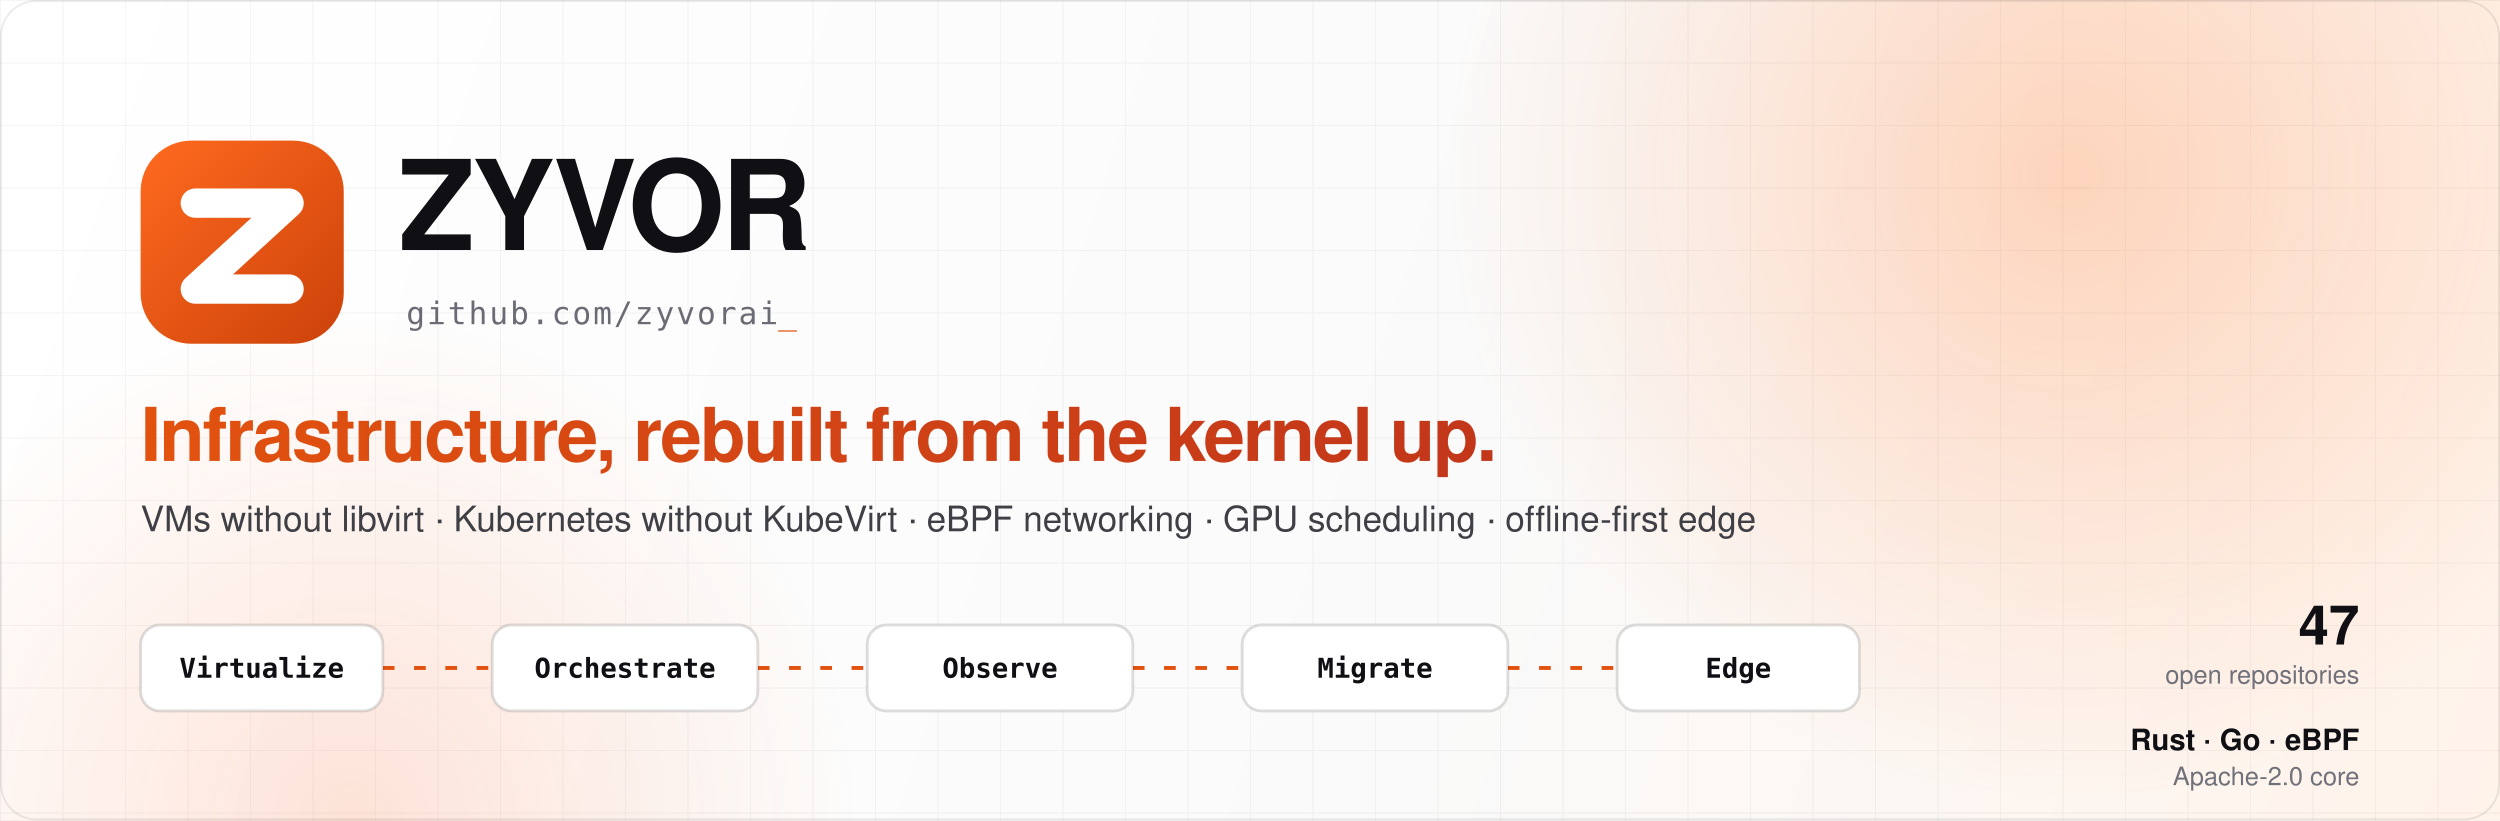
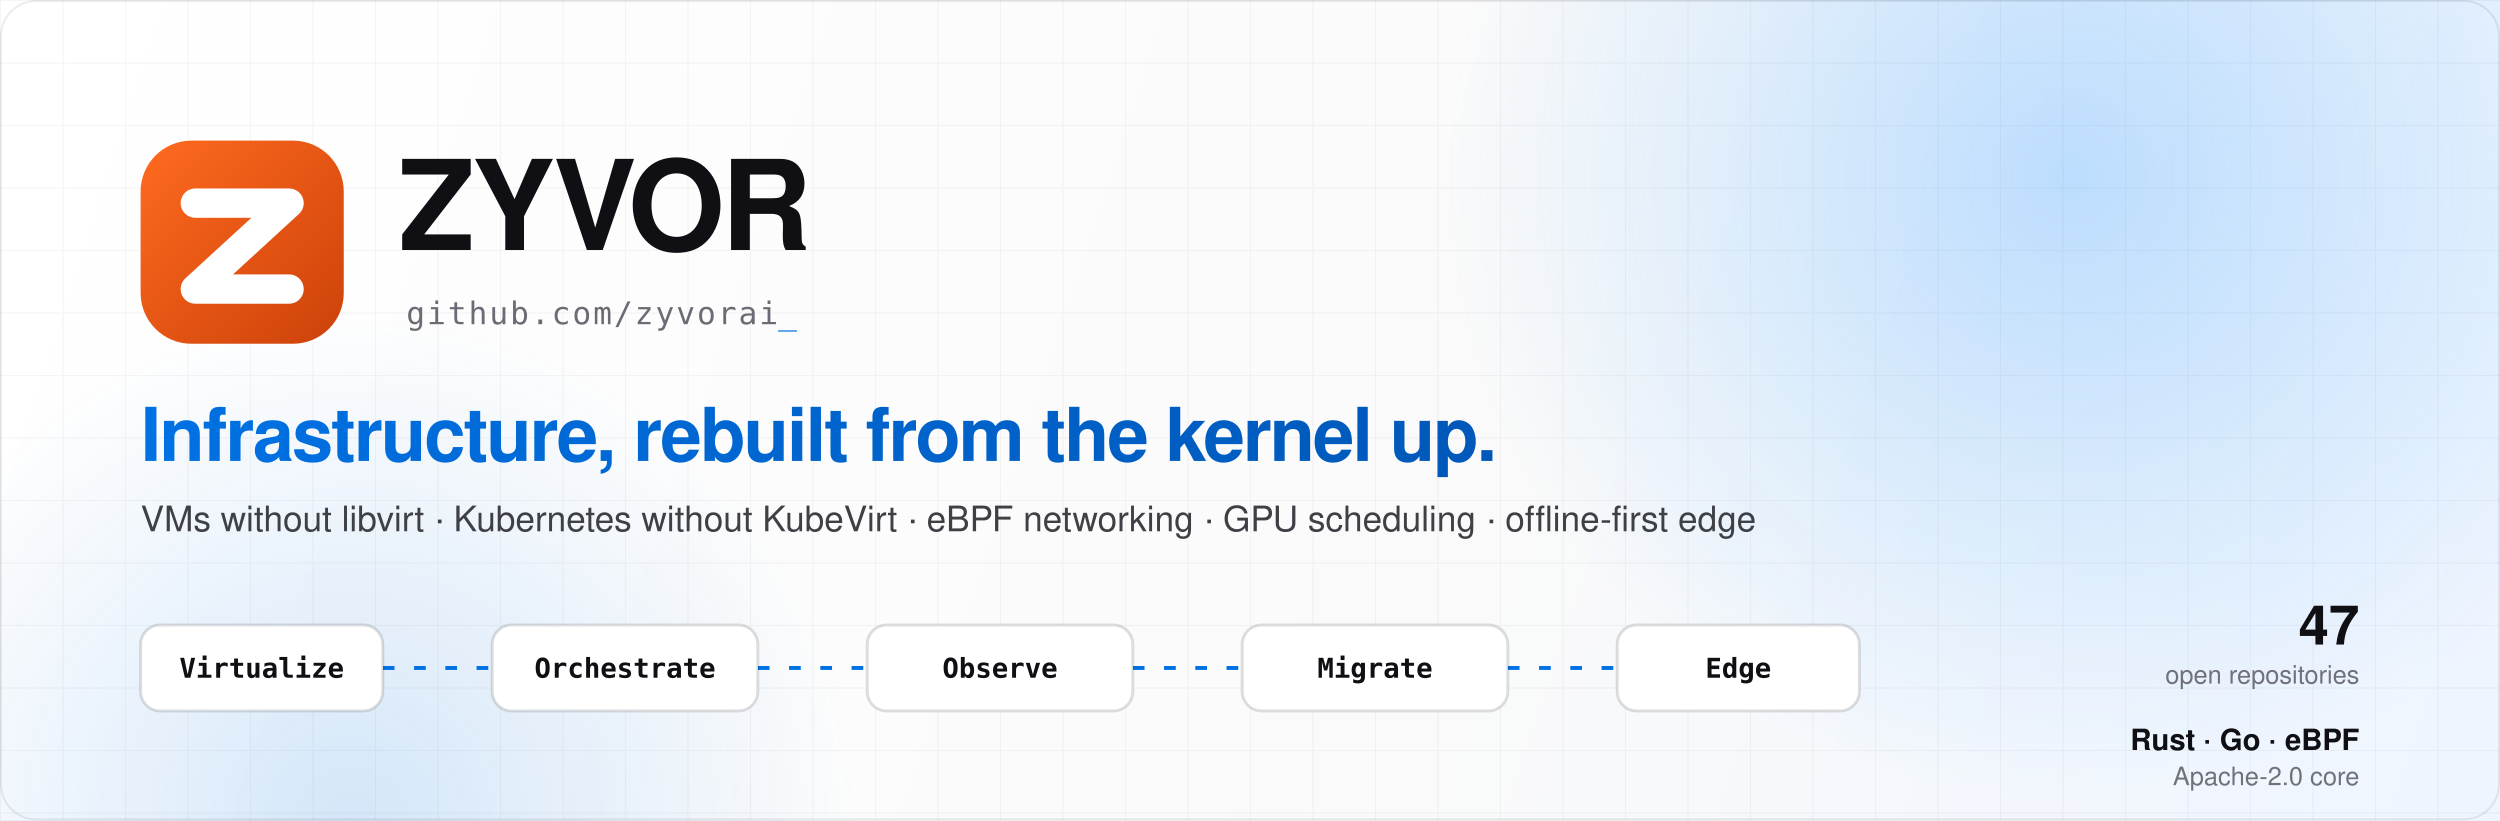
<svg xmlns="http://www.w3.org/2000/svg" width="1280" height="420" viewBox="0 0 1280 420" role="img" aria-label="Zyvor: infrastructure, rebuilt from the kernel up. Virtualize, orchestrate, observe, migrate, edge.">
  <style>
    .glow { animation: pulse 6s ease-in-out infinite; transform-origin: 1060px 90px; }
    .glow2 { animation: pulse 8s ease-in-out infinite reverse; transform-origin: 180px 420px; }
    @keyframes pulse { 0%,100% { opacity: .5; transform: scale(1); } 50% { opacity: .85; transform: scale(1.12); } }
    .flow { stroke-dasharray: 6 10; animation: dash 1.6s linear infinite; }
    @keyframes dash { to { stroke-dashoffset: -32; } }
    .node { fill: #ffffff; stroke: rgba(15,15,20,.14); animation: lit 7.5s ease-in-out infinite; }
    .n2 { animation-delay: 1.5s; } .n3 { animation-delay: 3s; } .n4 { animation-delay: 4.5s; } .n5 { animation-delay: 6s; }
-     @keyframes lit { 0%,22%,100% { stroke: rgba(15,15,20,.14); fill: #ffffff; } 6%,14% { stroke: #e2520f; fill: #fff1e8; } }
+     @keyframes lit { 0%,22%,100% { stroke: rgba(15,15,20,.14); fill: #ffffff; } 6%,14% { stroke: #0071e3; fill: #e8f2fd; } }
    .mark { animation: float 5s ease-in-out infinite; }
    @keyframes float { 0%,100% { transform: translateY(0); } 50% { transform: translateY(-6px); } }
    .caret { animation: blink 1.1s steps(1) infinite; }
    @keyframes blink { 50% { opacity: 0; } }
    .t { font-family: system-ui,-apple-system,"Segoe UI",Helvetica,Arial,sans-serif; }
    .m { font-family: ui-monospace,SFMono-Regular,Menlo,Consolas,monospace; }
  </style>
  <defs>
    <linearGradient id="bg" x1="0" y1="0" x2="1280" y2="420" gradientUnits="userSpaceOnUse">
      <stop stop-color="#ffffff" />
      <stop offset=".6" stop-color="#fafafa" />
-       <stop offset="1" stop-color="#fff3ea" />
+       <stop offset="1" stop-color="#eef5ff" />
    </linearGradient>
    <radialGradient id="flare" cx="0" cy="0" r="1" gradientUnits="userSpaceOnUse" gradientTransform="translate(1060 90) scale(320)">
-       <stop stop-color="#ff7a2e" stop-opacity=".28" />
-       <stop offset="1" stop-color="#ff7a2e" stop-opacity="0" />
+       <stop stop-color="#2997ff" stop-opacity=".28" />
+       <stop offset="1" stop-color="#2997ff" stop-opacity="0" />
    </radialGradient>
    <radialGradient id="flare2" cx="0" cy="0" r="1" gradientUnits="userSpaceOnUse" gradientTransform="translate(180 420) scale(260)">
-       <stop stop-color="#ff5a15" stop-opacity=".16" />
-       <stop offset="1" stop-color="#ff5a15" stop-opacity="0" />
+       <stop stop-color="#0071e3" stop-opacity=".16" />
+       <stop offset="1" stop-color="#0071e3" stop-opacity="0" />
    </radialGradient>
    <linearGradient id="z" x1="0" y1="0" x2="1" y2="1">
      <stop stop-color="#ff6a1f" />
      <stop offset="1" stop-color="#cc420a" />
    </linearGradient>
    <linearGradient id="accent" x1="0" y1="0" x2="1" y2="0">
-       <stop stop-color="#e2520f" />
-       <stop offset="1" stop-color="#c2361a" />
+       <stop stop-color="#0071e3" />
+       <stop offset="1" stop-color="#0058b9" />
    </linearGradient>
    <pattern id="grid" width="32" height="32" patternUnits="userSpaceOnUse">
      <path d="M32 0H0V32" fill="none" stroke="rgba(0,0,0,.04)" />
    </pattern>
  </defs>
  <rect width="1280" height="420" fill="url(#bg)" />
  <rect width="1280" height="420" fill="url(#grid)" />
  <circle class="glow" cx="1060" cy="90" r="320" fill="url(#flare)" />
  <circle class="glow2" cx="180" cy="420" r="260" fill="url(#flare2)" />
  <rect x=".5" y=".5" width="1279" height="419" rx="18" fill="none" stroke="rgba(0,0,0,.08)" />
  <g class="mark">
    <rect x="72" y="72" width="104" height="104" rx="26" fill="url(#z)" />
    <path d="M100 104H148L100 148H148" fill="none" stroke="#fff" stroke-width="15" stroke-linecap="round" stroke-linejoin="round" />
  </g>
  <text class="t" x="204" y="128" fill="#0f0f14" font-size="64" font-weight="800" letter-spacing="-2">ZYVOR</text>
-   <text class="m" x="208" y="166" fill="#6b6b75" font-size="16" letter-spacing="1">github.com/zyvorai<tspan class="caret" fill="#e2520f">_</tspan>
+   <text class="m" x="208" y="166" fill="#6b6b75" font-size="16" letter-spacing="1">github.com/zyvorai<tspan class="caret" fill="#0071e3">_</tspan>
  </text>
  <text class="t" x="72" y="236" fill="url(#accent)" font-size="38" font-weight="800" letter-spacing="-1">Infrastructure, rebuilt from the kernel up.</text>
  <text class="t" x="72" y="272" fill="#3f3f46" font-size="18">VMs without libvirt · Kubernetes without KubeVirt · eBPF networking · GPU scheduling · offline-first edge</text>
  <g class="m" font-size="14" font-weight="600" text-anchor="middle">
-     <path class="flow" d="M196 342H252M388 342H444M580 342H636M772 342H828" stroke="#e2520f" stroke-width="2" />
+     <path class="flow" d="M196 342H252M388 342H444M580 342H636M772 342H828" stroke="#0071e3" stroke-width="2" />
    <rect class="node" x="72" y="320" width="124" height="44" rx="10" stroke-width="1.5" />
    <text x="134" y="347" fill="#0f0f14">Virtualize</text>
    <rect class="node n2" x="252" y="320" width="136" height="44" rx="10" stroke-width="1.5" />
    <text x="320" y="347" fill="#0f0f14">Orchestrate</text>
    <rect class="node n3" x="444" y="320" width="136" height="44" rx="10" stroke-width="1.5" />
    <text x="512" y="347" fill="#0f0f14">Observe</text>
    <rect class="node n4" x="636" y="320" width="136" height="44" rx="10" stroke-width="1.5" />
    <text x="704" y="347" fill="#0f0f14">Migrate</text>
    <rect class="node n5" x="828" y="320" width="124" height="44" rx="10" stroke-width="1.5" />
    <text x="890" y="347" fill="#0f0f14">Edge</text>
  </g>
  <g class="t" text-anchor="end">
    <text x="1208" y="330" fill="#0f0f14" font-size="28" font-weight="800">47</text>
    <text x="1208" y="350" fill="#71717a" font-size="13">open repositories</text>
    <text x="1208" y="384" fill="#0f0f14" font-size="15" font-weight="700">Rust · Go · eBPF</text>
    <text x="1208" y="402" fill="#71717a" font-size="13">Apache-2.0 core</text>
  </g>
</svg>
